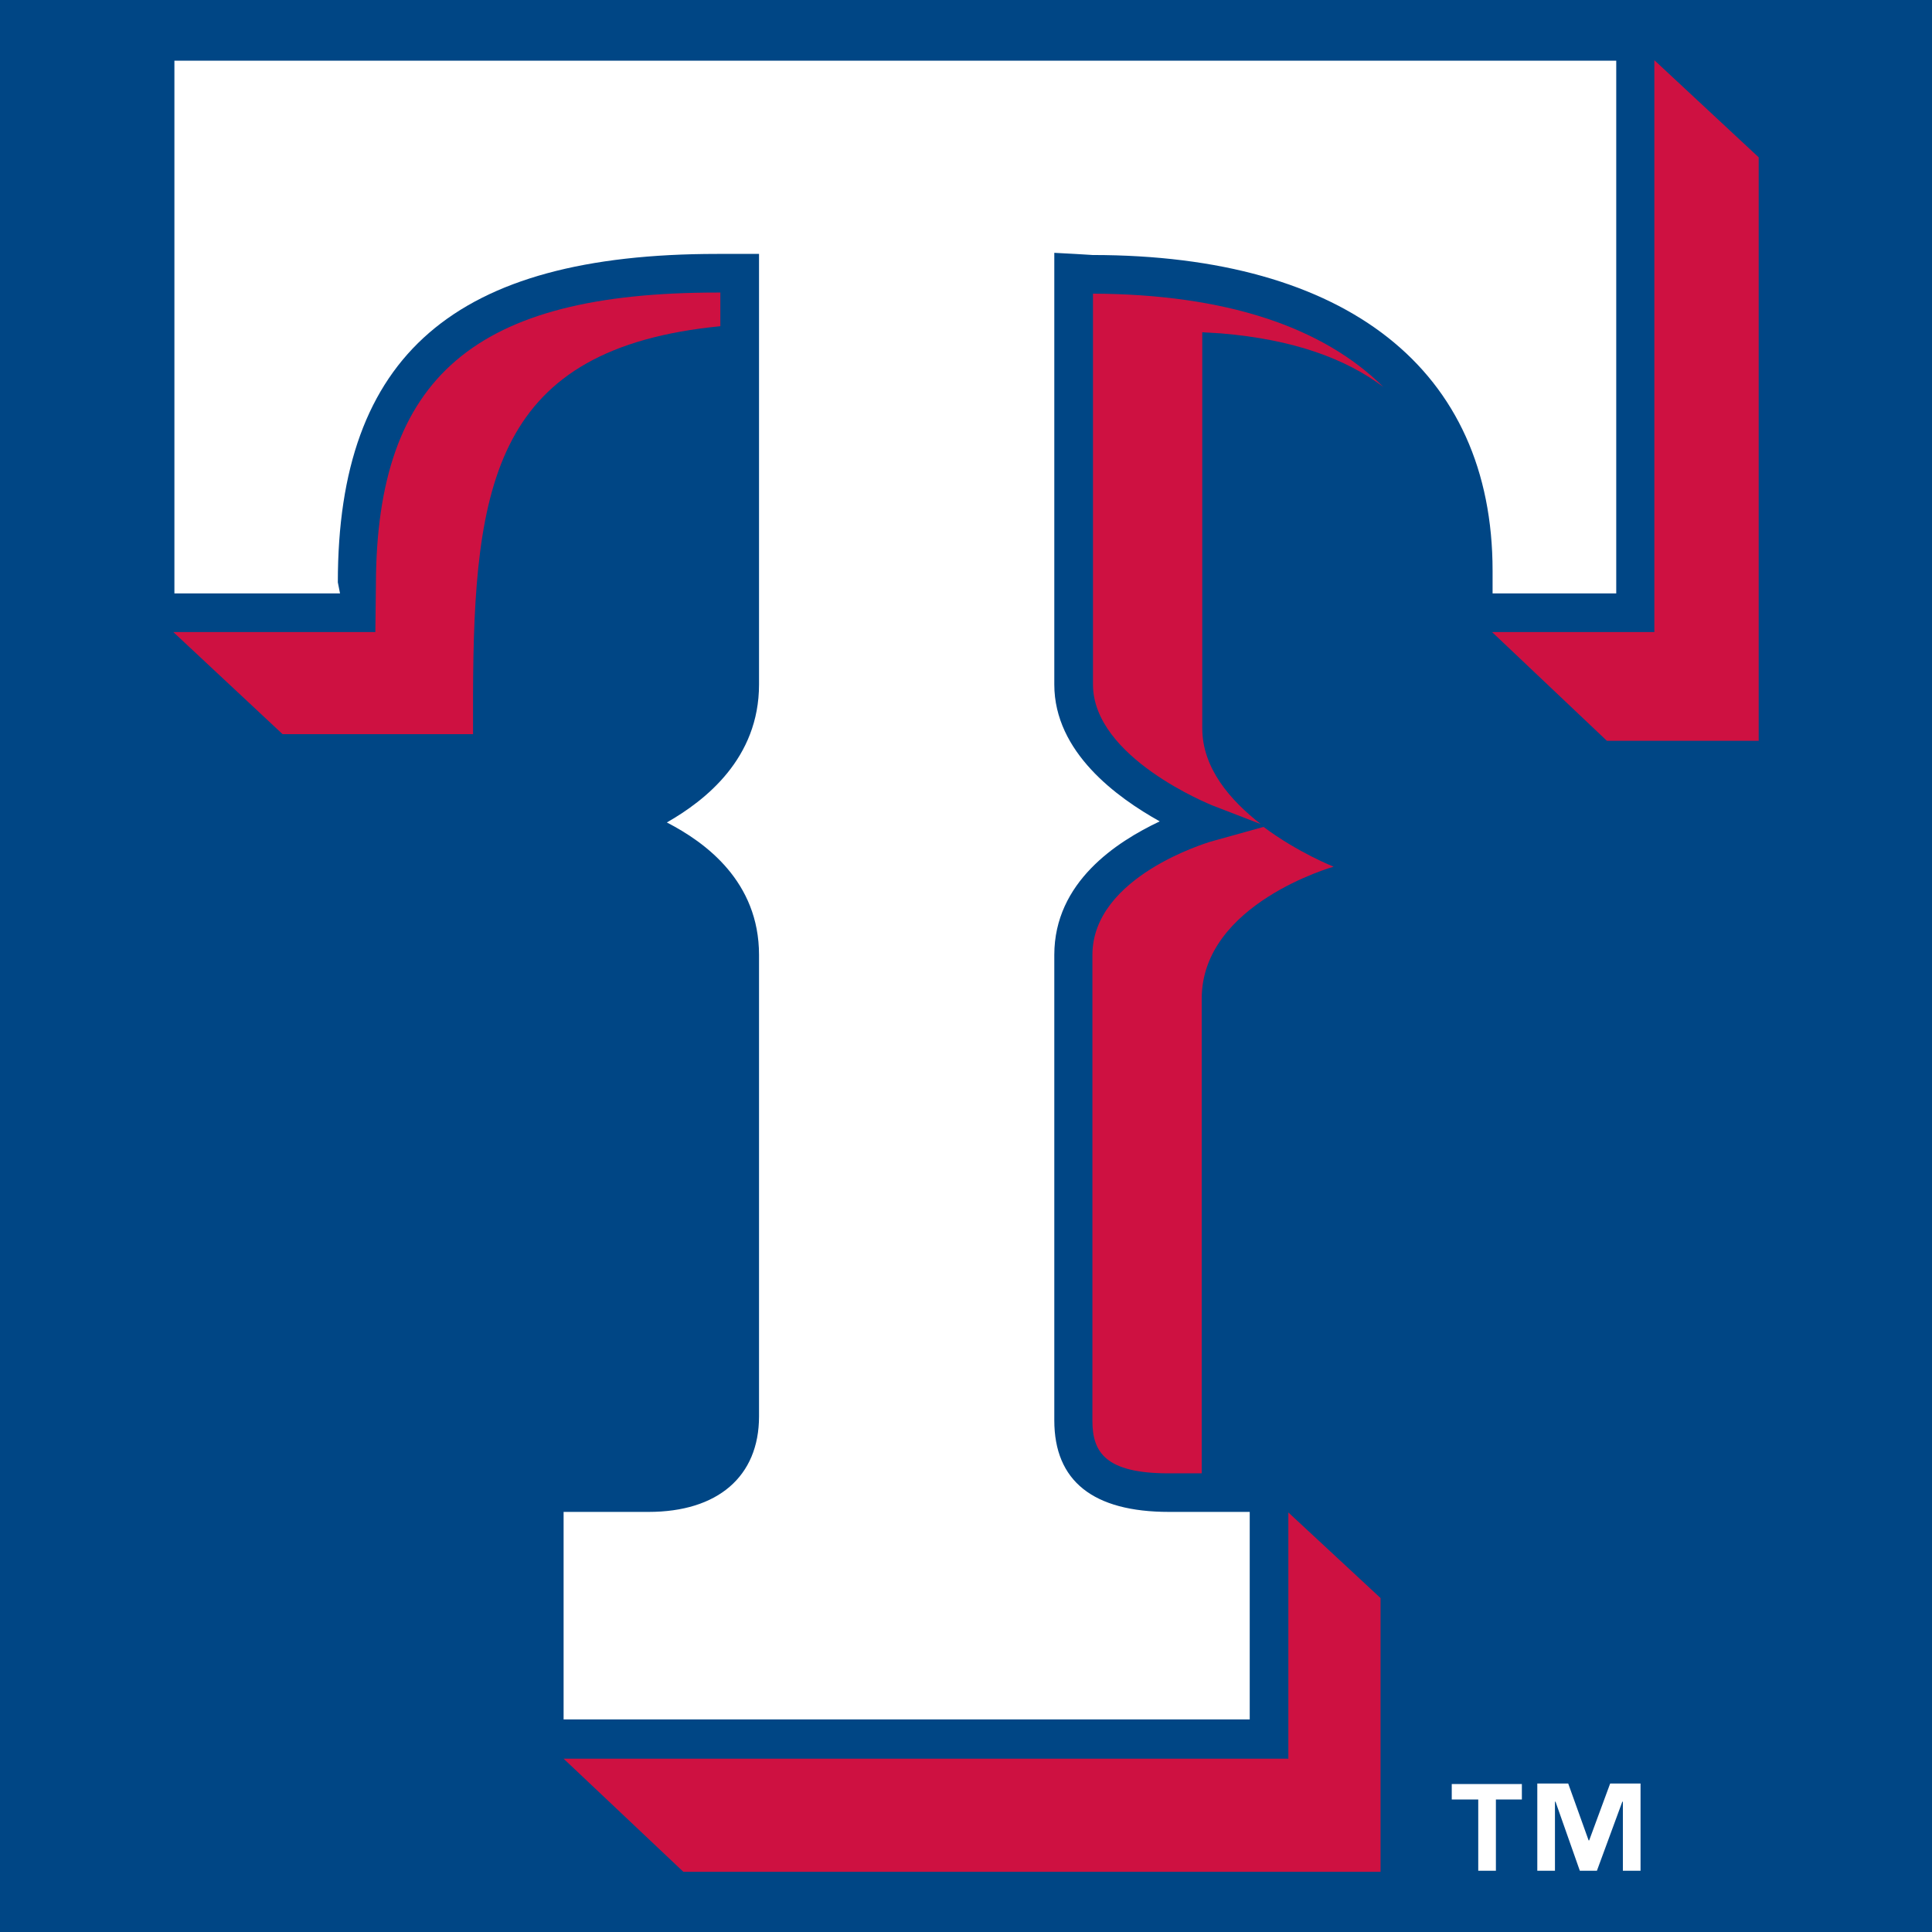
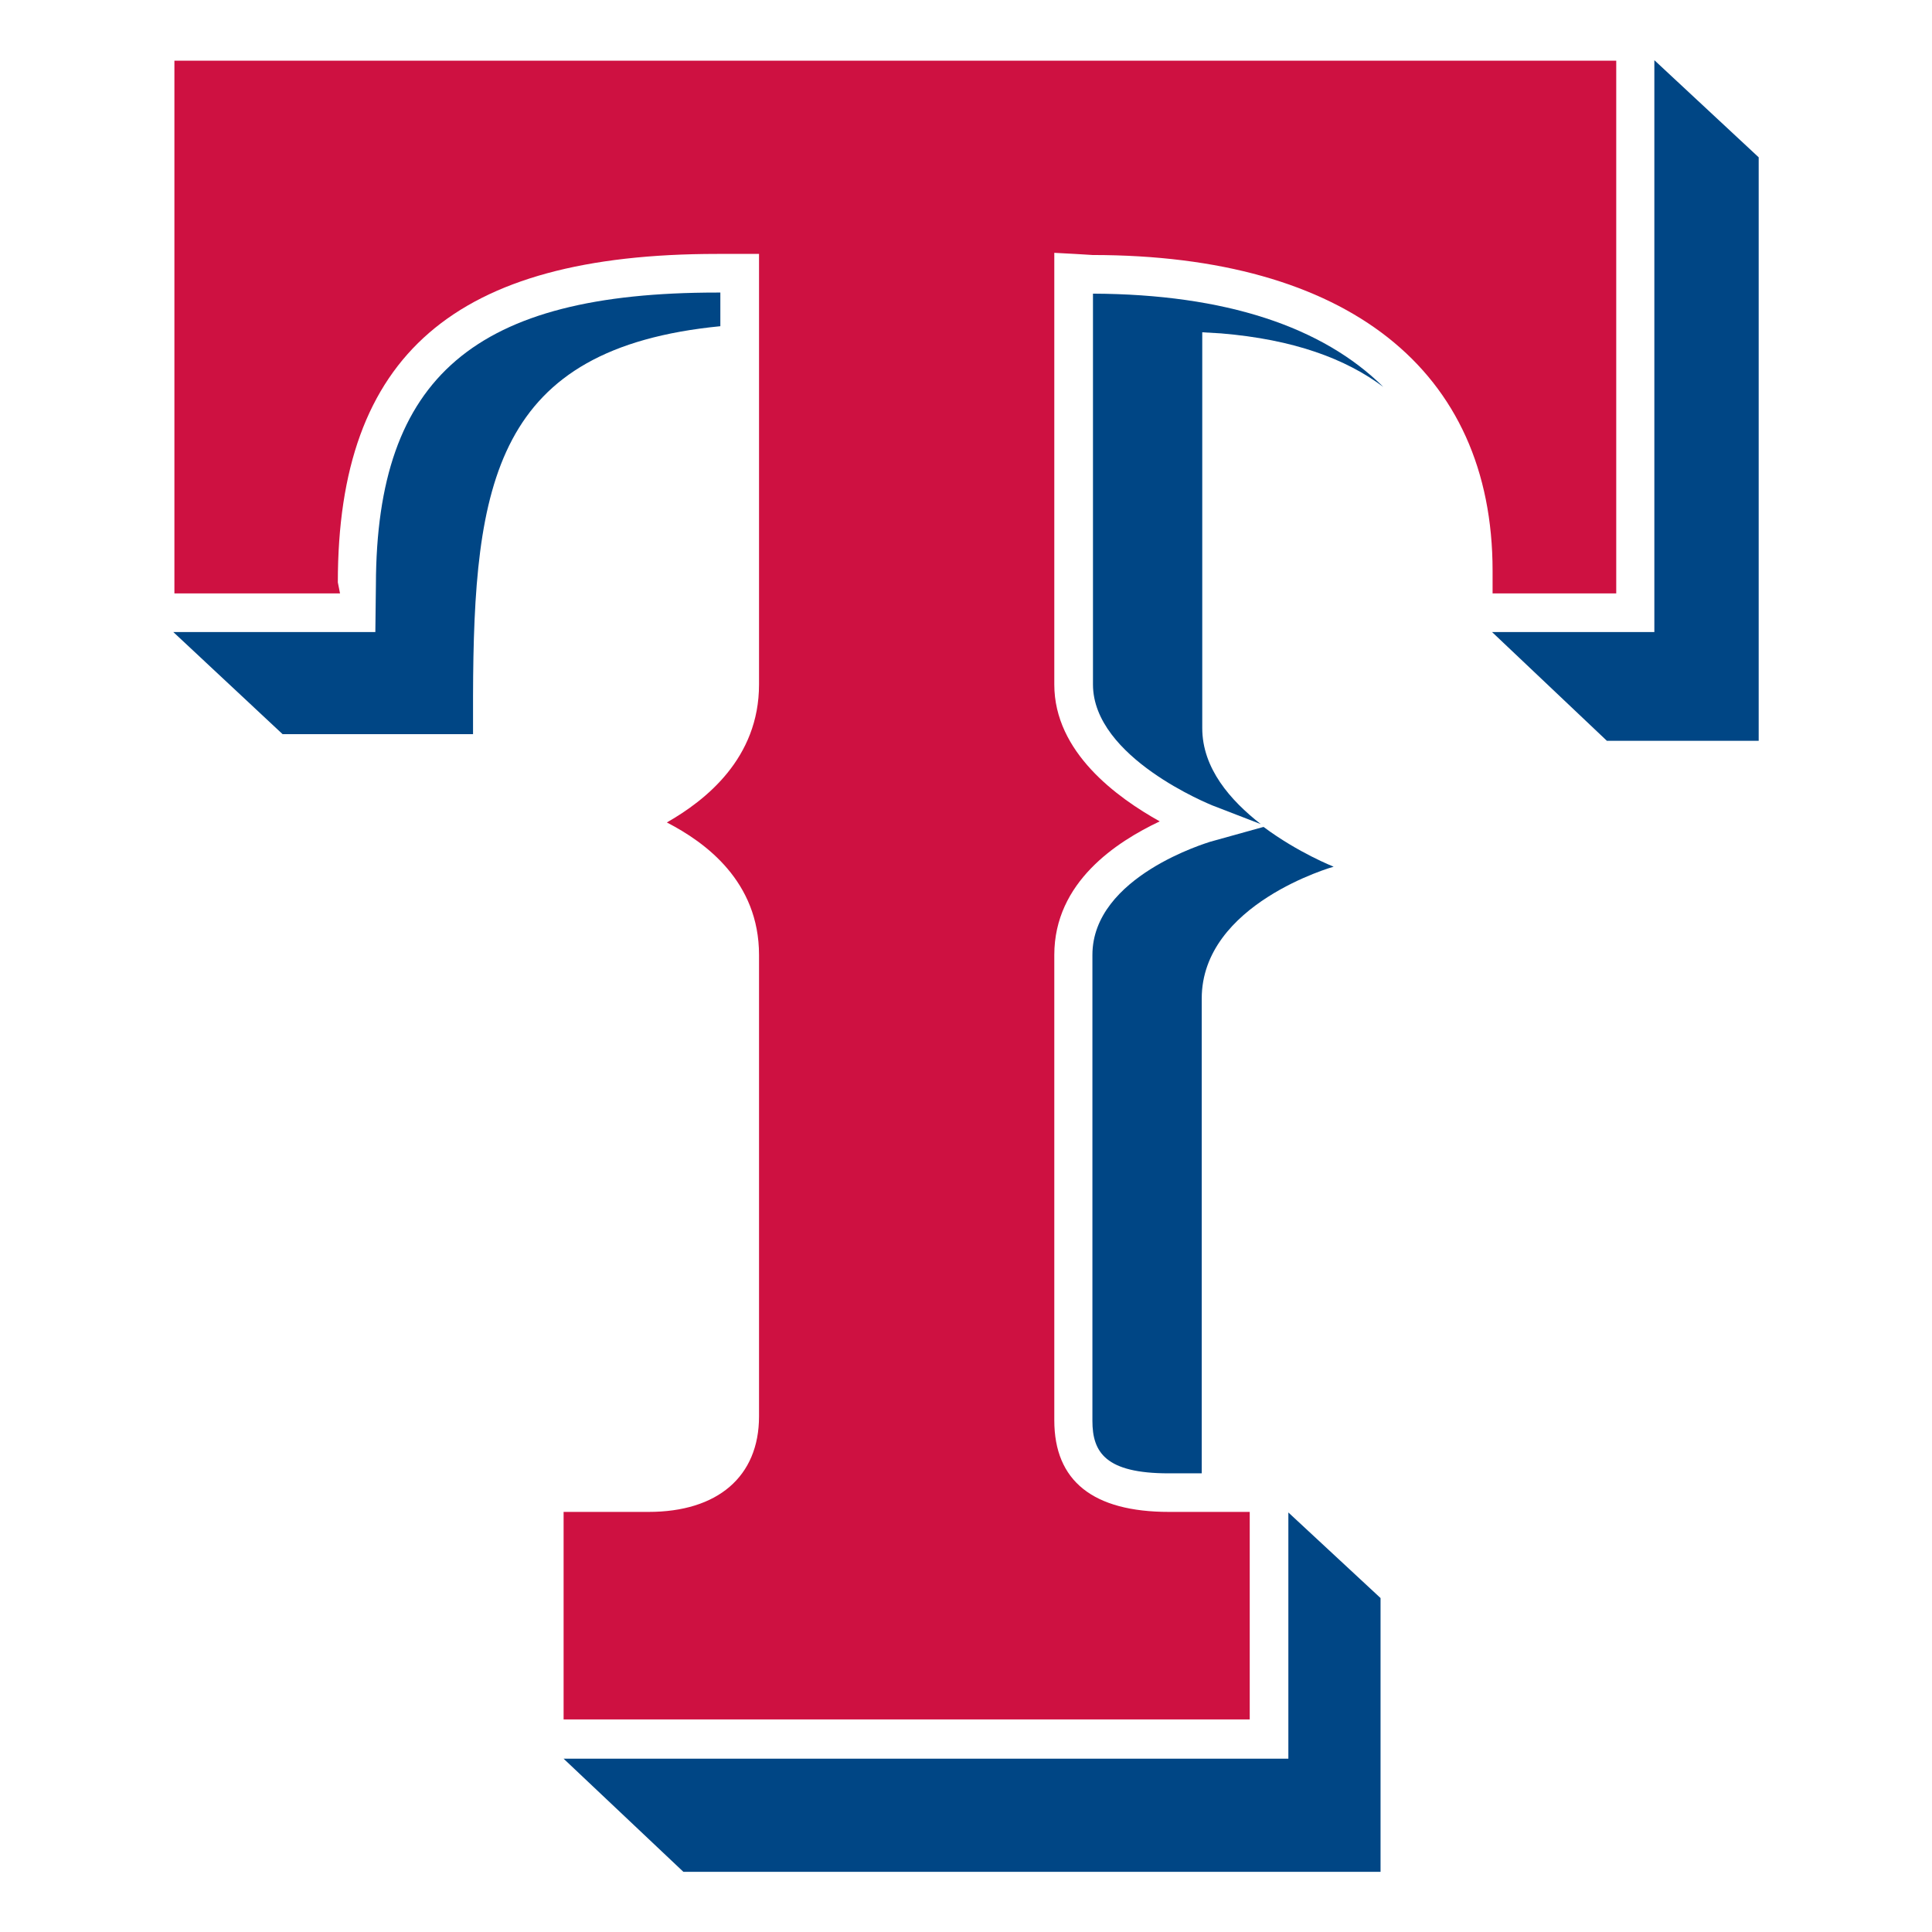
<svg xmlns="http://www.w3.org/2000/svg" version="1.1" id="Layer_1" x="0px" y="0px" viewBox="0 0 512 512" style="enable-background:new 0 0 512 512;" xml:space="preserve">
  <style type="text/css">
	.st0{fill:#004685;}
	.st1{fill:#CE1141;}
	.st2{fill:#FFFFFF;}
</style>
  <g id="XMLID_1_">
-     <rect id="XMLID_9_" class="st0" width="512" height="512" />
+     <rect id="XMLID_9_" class="st2" width="512" height="512" />
    <g id="XMLID_2_">
-       <path id="XMLID_8_" class="st1" d="M190.9,86.45c0-4.24,0-7.61,0-8.92c-0.15,0-0.88,0-0.88,0c-64.07,0-90.26,22.24-90.4,77.39    l-0.15,12.58H45.93l28.96,27.06h50.47v-10.09C125.51,128,131.07,92.31,190.9,86.45z" />
-       <path id="XMLID_7_" class="st1" d="M334.85,219.14l-14.19,3.95c-0.29,0.15-31.16,9.07-31.16,29.99v123.47    c0,8.34,3.51,13.9,20.19,13.9h8.78c0-0.73,0-1.61,0-2.49c0,0,0-98.16,0-123.32s34.96-34.96,34.96-34.96    S344.06,226.01,334.85,219.14z" />
-       <path id="XMLID_6_" class="st1" d="M289.65,77.82c0,9.8,0,103.57,0,103.57c0,19.46,31.31,31.89,31.6,32.04l12.87,4.97    c-8.05-6.29-15.51-14.77-15.51-25.45c0-23.26,0-104.89,0-104.89l4.97,0.29c19.31,1.61,33.06,6.73,43.01,14.19    C350.5,86.6,324.75,77.97,289.65,77.82z" />
-       <polygon id="XMLID_5_" class="st1" points="438.42,15.95 438.42,167.5 395.41,167.5 425.84,196.32 466.07,196.32 466.07,41.69       " />
-       <polygon id="XMLID_4_" class="st1" points="341.43,466.07 149.36,466.07 181.1,496.05 365.86,496.05 365.86,423.5 341.43,400.82       " />
+       <path id="XMLID_8_" class="st0" d="M190.9,86.45c0-4.24,0-7.61,0-8.92c-0.15,0-0.88,0-0.88,0c-64.07,0-90.26,22.24-90.4,77.39    l-0.15,12.58H45.93l28.96,27.06h50.47v-10.09C125.51,128,131.07,92.31,190.9,86.45z" />
+       <path id="XMLID_7_" class="st0" d="M334.85,219.14l-14.19,3.95c-0.29,0.15-31.16,9.07-31.16,29.99v123.47    c0,8.34,3.51,13.9,20.19,13.9h8.78c0-0.73,0-1.61,0-2.49c0,0,0-98.16,0-123.32s34.96-34.96,34.96-34.96    S344.06,226.01,334.85,219.14z" />
+       <path id="XMLID_6_" class="st0" d="M289.65,77.82c0,9.8,0,103.57,0,103.57c0,19.46,31.31,31.89,31.6,32.04l12.87,4.97    c-8.05-6.29-15.51-14.77-15.51-25.45c0-23.26,0-104.89,0-104.89l4.97,0.29c19.31,1.61,33.06,6.73,43.01,14.19    C350.5,86.6,324.75,77.97,289.65,77.82z" />
+       <polygon id="XMLID_5_" class="st0" points="438.42,15.95 438.42,167.5 395.41,167.5 425.84,196.32 466.07,196.32 466.07,41.69       " />
+       <polygon id="XMLID_4_" class="st0" points="341.43,466.07 149.36,466.07 181.1,496.05 365.86,496.05 365.86,423.5 341.43,400.82       " />
    </g>
-     <path id="XMLID_3_" class="st2" d="M89.53,154.33c0-60.27,31.01-87.04,100.5-87.04h11.12v114.1c0,19.6-14.19,30.72-24.43,36.57   c10.24,5.27,24.43,15.65,24.43,35.11v122.29c0,15.95-10.97,25.31-29.26,25.31c0,0-15.65,0-22.53,0c0,8.05,0,47.1,0,55   c9.51,0,172.32,0,181.83,0c0-7.9,0-46.96,0-55c-6.58,0-21.36,0-21.36,0c-20.19,0-30.43-8.19-30.43-24.28V253.07   c0-19.31,16.53-29.99,27.94-35.4c-11.26-6.29-27.94-18.29-27.94-36.28V67l5.41,0.29c0,0,4.83,0.29,4.68,0.29   c67.44,0,106.06,30.43,106.06,83.68c0,0,0,3.07,0,6c6.88,0,25.89,0,32.77,0c0-9.22,0-131.95,0-141.17c-9.95,0-372.3,0-382.1,0   c0,9.22,0,131.95,0,141.17c7.61,0,36.86,0,43.89,0" />
+     <path id="XMLID_3_" class="st1" d="M89.53,154.33c0-60.27,31.01-87.04,100.5-87.04h11.12v114.1c0,19.6-14.19,30.72-24.43,36.57   c10.24,5.27,24.43,15.65,24.43,35.11v122.29c0,15.95-10.97,25.31-29.26,25.31c0,0-15.65,0-22.53,0c0,8.05,0,47.1,0,55   c9.51,0,172.32,0,181.83,0c0-7.9,0-46.96,0-55c-6.58,0-21.36,0-21.36,0c-20.19,0-30.43-8.19-30.43-24.28V253.07   c0-19.31,16.53-29.99,27.94-35.4c-11.26-6.29-27.94-18.29-27.94-36.28V67l5.41,0.29c0,0,4.83,0.29,4.68,0.29   c67.44,0,106.06,30.43,106.06,83.68c0,0,0,3.07,0,6c6.88,0,25.89,0,32.77,0c0-9.22,0-131.95,0-141.17c-9.95,0-372.3,0-382.1,0   c0,9.22,0,131.95,0,141.17c7.61,0,36.86,0,43.89,0" />
    <path class="st2" d="M403.31,476.89h-6.88v18.87h-4.68v-18.87h-7.02v-4.1h18.58V476.89 M434.76,495.76h-4.68v-18.29h-0.15   l-6.73,18.29h-4.53l-6.44-18.29h-0.15v18.29h-4.68v-23.11h8.19l5.41,15.07h0.15l5.56-15.07h8.05L434.76,495.76L434.76,495.76z" />
  </g>
</svg>
